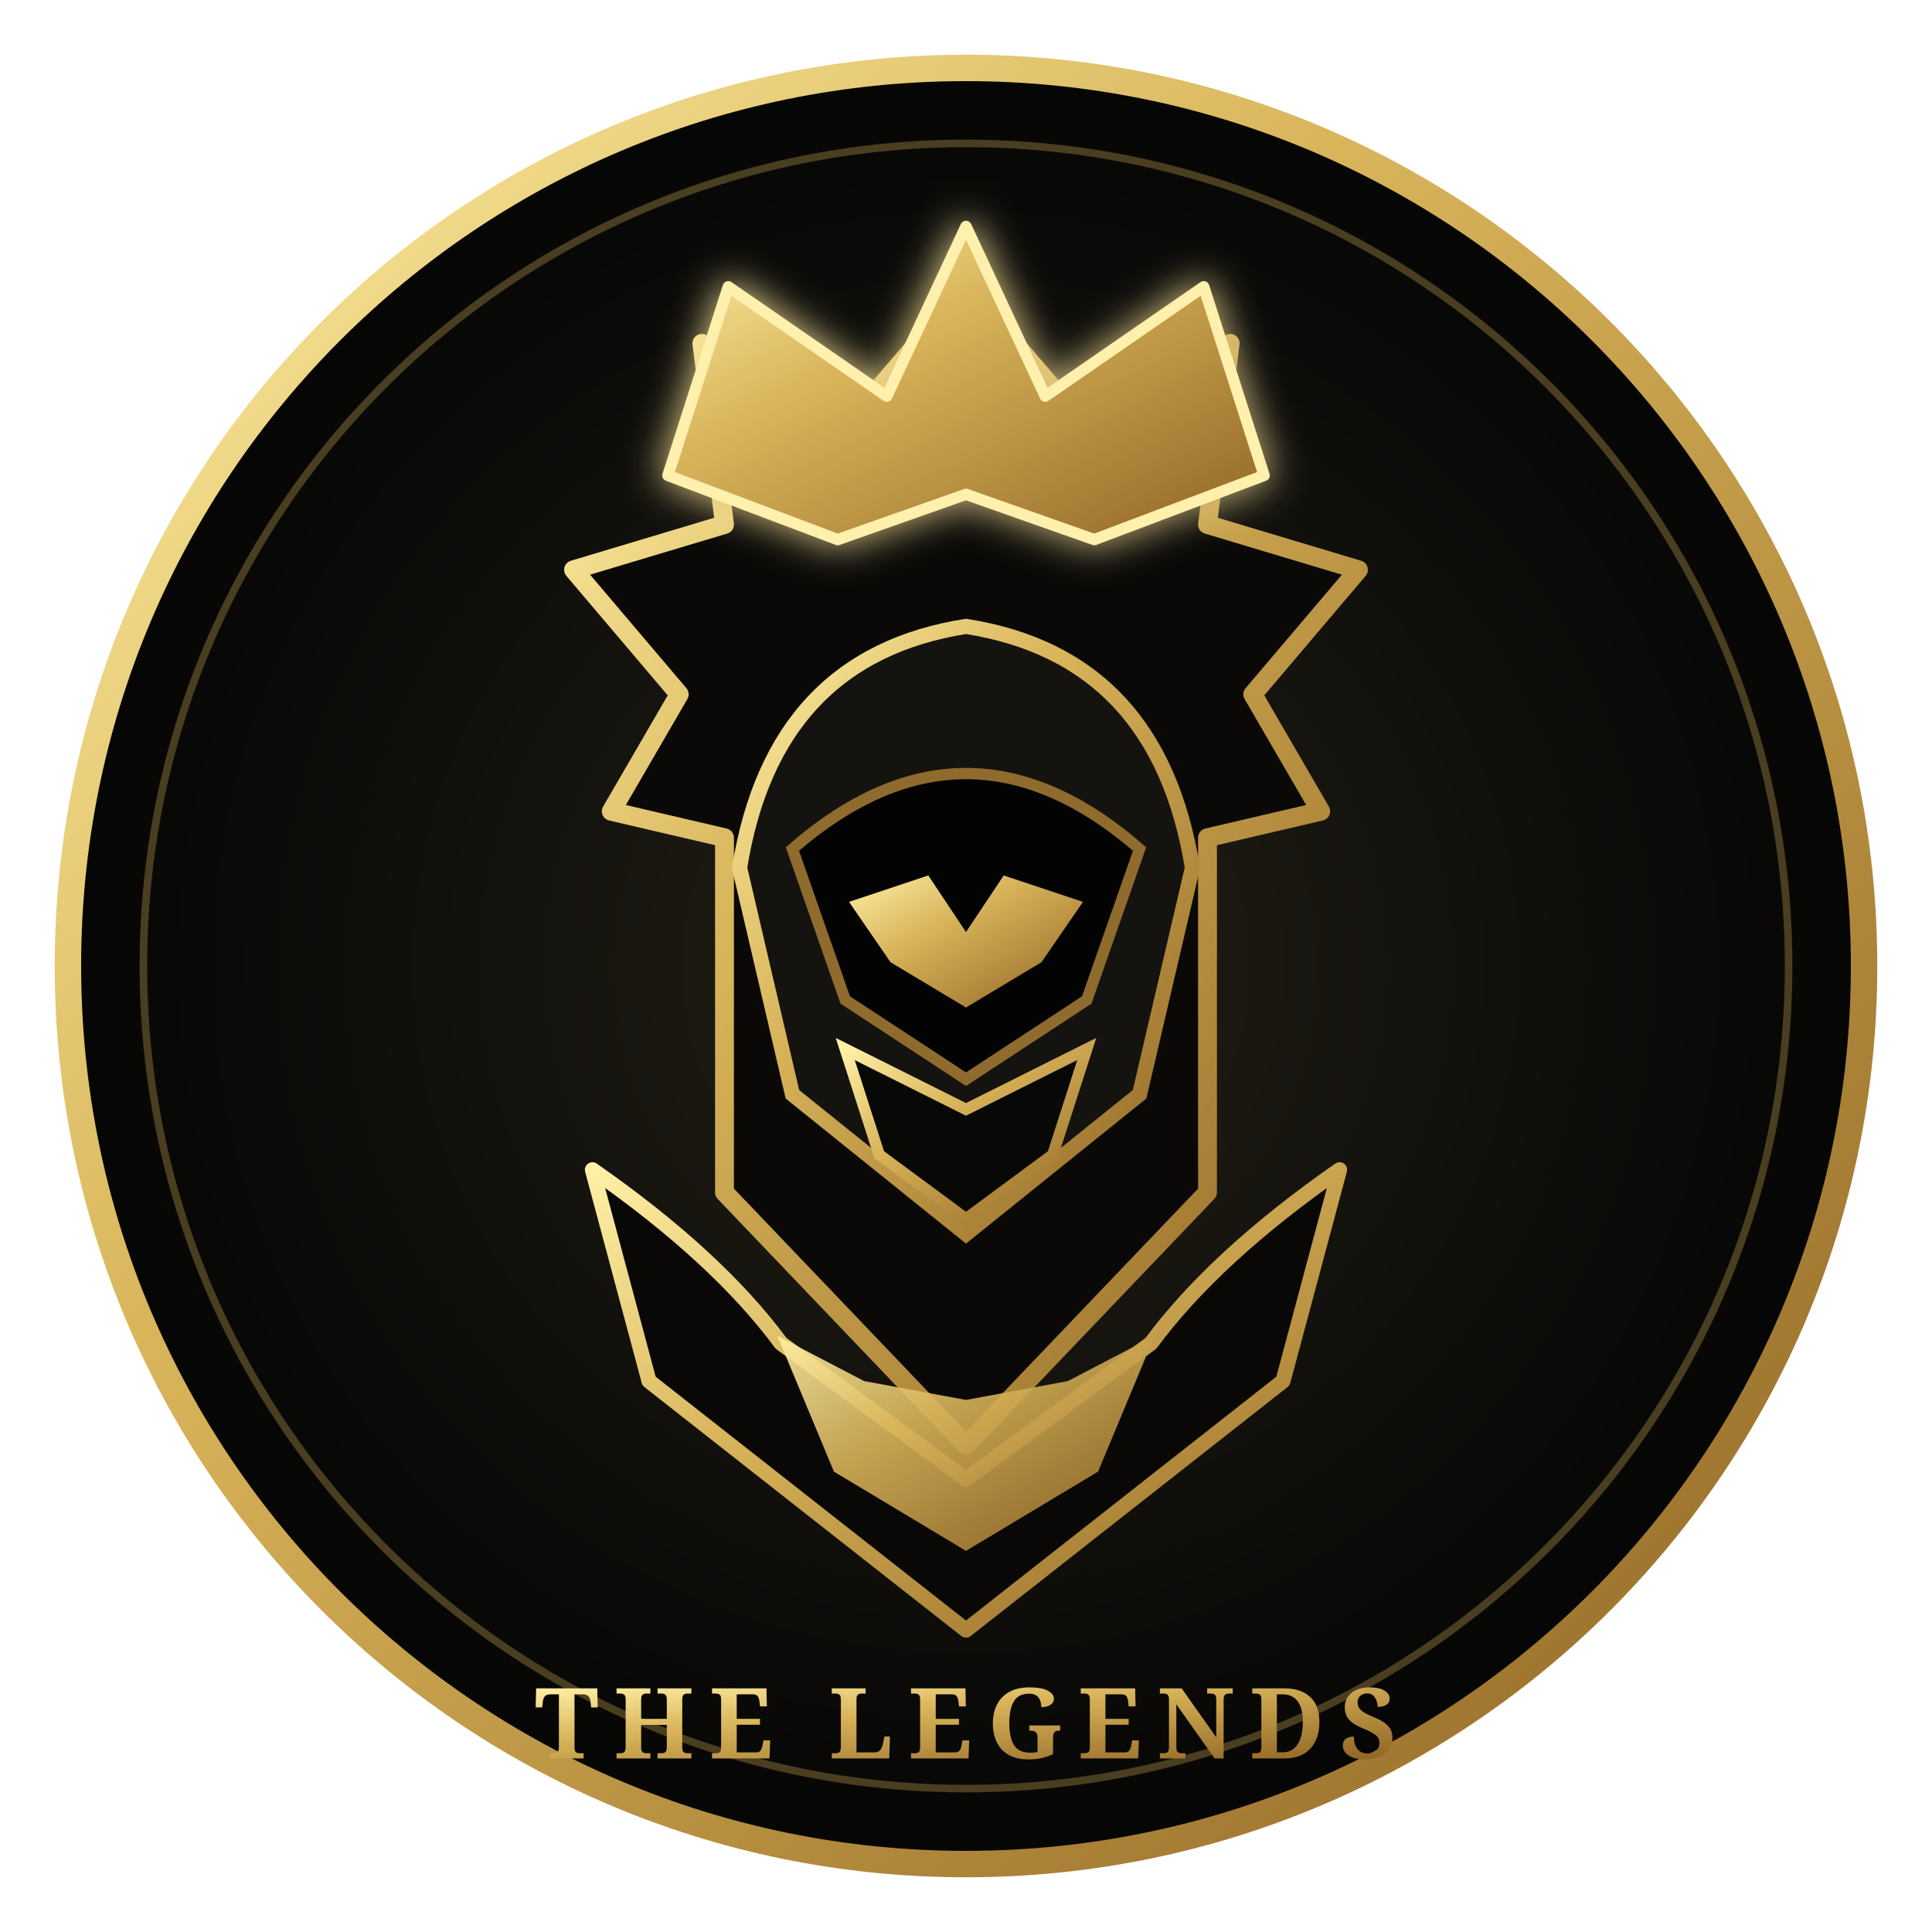
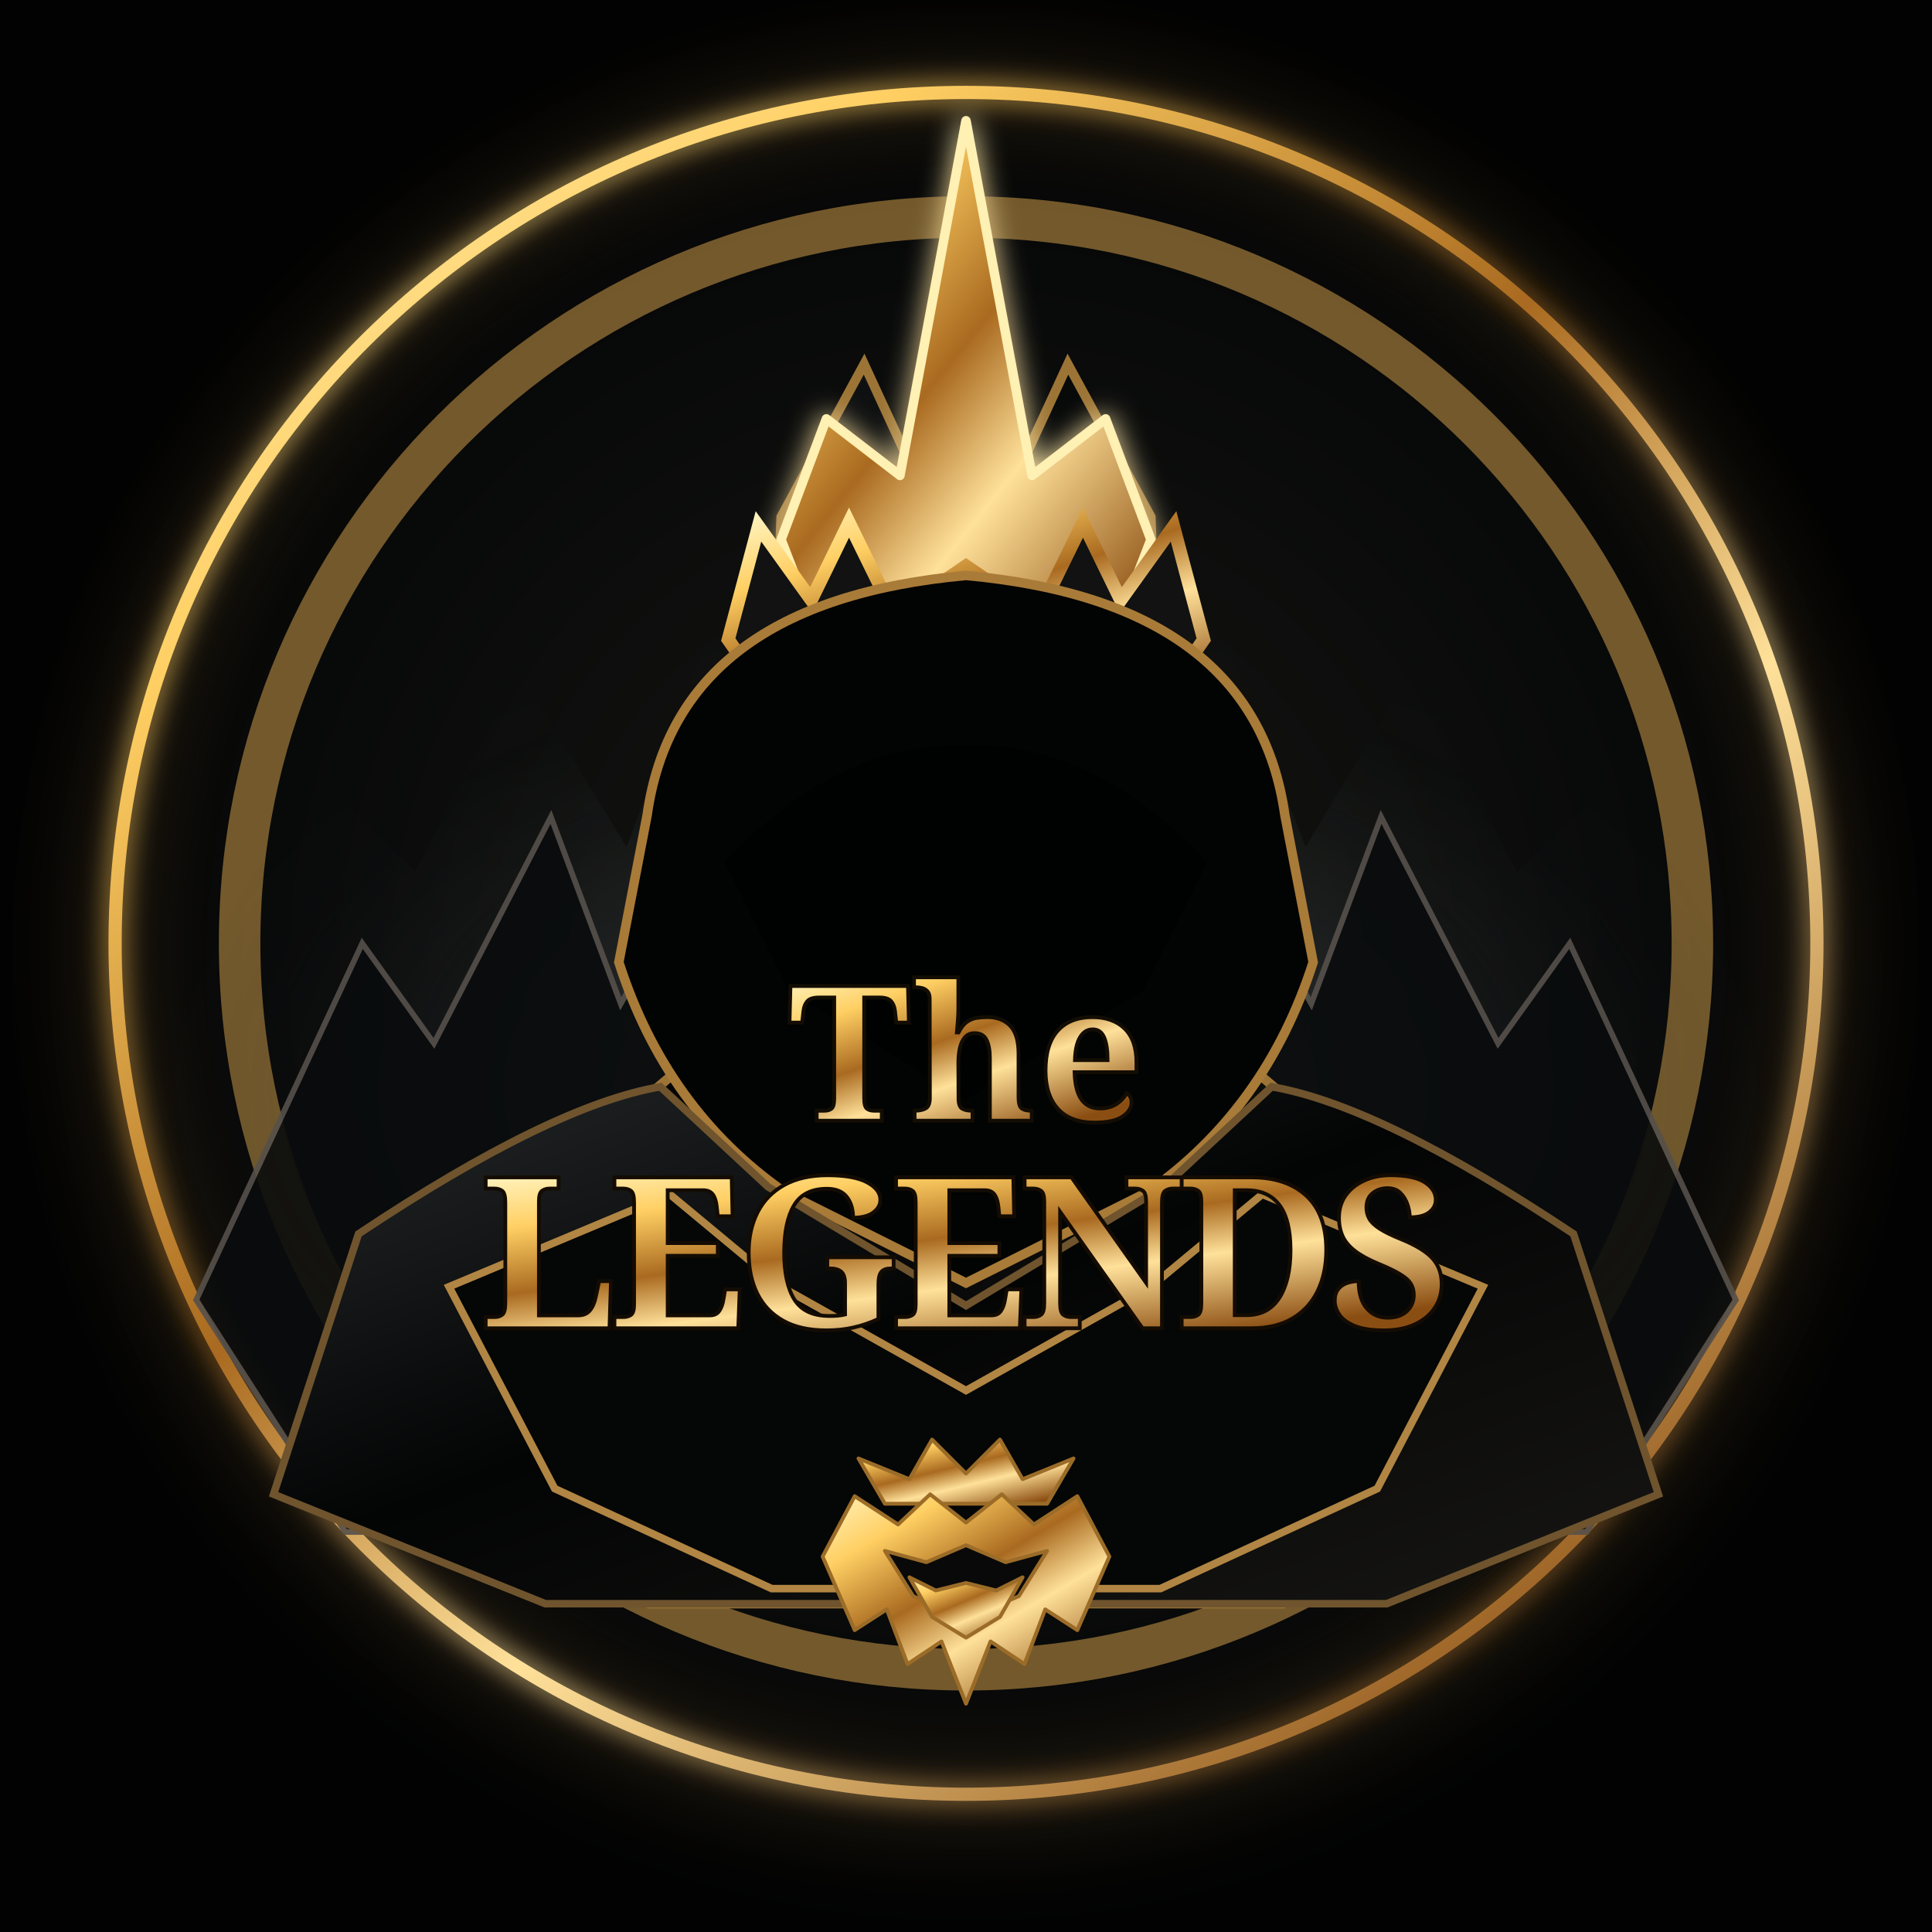
- <svg xmlns="http://www.w3.org/2000/svg" viewBox="0 0 512 512" role="img" aria-labelledby="title desc">
+ <svg xmlns="http://www.w3.org/2000/svg" viewBox="0 0 1024 1024" role="img" aria-labelledby="title desc">
  <defs>
-     <linearGradient id="gold" x1="0" y1="0" x2="1" y2="1">
-       <stop stop-color="#fff0a6" />
-       <stop offset=".38" stop-color="#d8b45a" />
-       <stop offset="1" stop-color="#8f6423" />
+     <radialGradient id="bg">
+       <stop stop-color="#171714" />
+       <stop offset=".72" stop-color="#080909" />
+       <stop offset="1" stop-color="#020202" />
+     </radialGradient>
+     <linearGradient id="gold" x1="0" y1="0" x2=".8" y2="1">
+       <stop stop-color="#fff4c0" />
+       <stop offset=".22" stop-color="#ffcf63" />
+       <stop offset=".48" stop-color="#a96a20" />
+       <stop offset=".68" stop-color="#ffe19a" />
+       <stop offset="1" stop-color="#8b4e12" />
    </linearGradient>
-     <radialGradient id="bg">
-       <stop stop-color="#242016" />
-       <stop offset="1" stop-color="#050505" />
+     <linearGradient id="cloak" x1="0" y1="0" x2="1" y2="1">
+       <stop stop-color="#25282a" />
+       <stop offset=".45" stop-color="#030404" />
+       <stop offset="1" stop-color="#171614" />
+     </linearGradient>
+     <radialGradient id="mist">
+       <stop stop-color="#aeb9c2" stop-opacity=".55" />
+       <stop offset="1" stop-color="#121619" stop-opacity="0" />
    </radialGradient>
-     <filter id="glow" x="-50%" y="-50%" width="200%" height="200%">
-       <feGaussianBlur stdDeviation="5" result="b" />
+     <filter id="glow" x="-40%" y="-40%" width="180%" height="180%">
+       <feGaussianBlur stdDeviation="7" result="b" />
      <feMerge>
        <feMergeNode in="b" />
        <feMergeNode in="SourceGraphic" />
      </feMerge>
    </filter>
+     <filter id="soft">
+       <feGaussianBlur stdDeviation="22" />
+     </filter>
  </defs>
-   <circle cx="256" cy="256" r="238" fill="url(#bg)" stroke="url(#gold)" stroke-width="7" />
-   <circle cx="256" cy="256" r="218" fill="none" stroke="#d8b45a" stroke-opacity=".32" stroke-width="2" />
-   <path d="M256 76 286 111 326 91 320 139 360 151 332 184 350 215 320 222 320 316 256 383 192 316 192 222 162 215 180 184 152 151 192 139 186 91 226 111Z" fill="#0a0907" stroke="url(#gold)" stroke-width="5" stroke-linejoin="round" />
-   <path d="M177 126 193 76 235 105 256 60 277 105 319 76 335 126 290 143 256 131 222 143Z" fill="url(#gold)" stroke="#fff0ad" stroke-width="3" stroke-linejoin="round" filter="url(#glow)" />
-   <path d="M196 230 Q205 174 256 166 Q307 174 316 230 L302 290 256 327 210 290Z" fill="#15130f" stroke="url(#gold)" stroke-width="4" />
-   <path d="M210 225 Q256 185 302 225 L288 265 256 286 224 265Z" fill="#030303" stroke="#8f6b2d" stroke-width="3" />
-   <path d="M225 239 246 232 256 247 266 232 287 239 276 255 256 267 236 255Z" fill="url(#gold)" />
-   <path d="M224 278 256 294 288 278 279 306 256 323 233 306Z" fill="#080807" stroke="url(#gold)" stroke-width="3" />
-   <path d="M157 310 Q190 333 207 356 L256 392 305 356 Q322 333 355 310 L340 366 256 432 172 366Z" fill="#090807" stroke="url(#gold)" stroke-width="4" stroke-linejoin="round" />
-   <path d="M206 354 229 366 256 371 283 366 306 354 291 390 256 411 221 390Z" fill="url(#gold)" opacity=".9" />
-   <text x="256" y="466" fill="url(#gold)" font-family="Georgia,serif" font-size="26" font-weight="bold" letter-spacing="4" text-anchor="middle">THE LEGENDS</text>
+   <rect width="1024" height="1024" fill="url(#bg)" />
+   <circle cx="512" cy="500" r="451" fill="none" stroke="#d99b3d" stroke-width="16" opacity=".28" filter="url(#soft)" />
+   <circle cx="512" cy="500" r="451" fill="none" stroke="url(#gold)" stroke-width="7" filter="url(#glow)" />
+   <circle cx="512" cy="500" r="385" fill="none" stroke="#d6a34c" stroke-width="22" opacity=".52" />
+   <path d="M72 574 164 408 220 462 275 355 332 449 380 325 423 423 470 344 512 435 558 344 604 423 644 325 692 449 748 355 804 462 860 408 952 574 880 770 790 829 234 829 144 770Z" fill="url(#mist)" opacity=".7" />
+   <path d="M104 689 192 500 230 553 292 433 329 532 381 441 412 540 512 590 612 540 643 441 695 532 732 433 794 553 832 500 920 689 841 812 183 812Z" fill="#090b0c" stroke="#55504a" stroke-width="3" opacity=".9" />
+   <path d="M214 780 278 636 356 570 408 444 414 274 458 193 482 245 512 64 542 245 566 193 610 274 616 444 668 570 746 636 810 780 680 850 344 850Z" fill="url(#cloak)" stroke="#9c7436" stroke-width="5" />
+   <path d="M414 286 438 222 477 252 512 64 547 252 586 222 610 286 578 369 512 329 446 369Z" fill="url(#gold)" stroke="#fff0b3" stroke-width="5" stroke-linejoin="round" filter="url(#glow)" />
+   <path d="M386 339 402 279 430 318 450 277 474 326 512 300 550 326 574 277 594 318 622 279 638 339 608 382 416 382Z" fill="#111211" stroke="url(#gold)" stroke-width="7" />
+   <path d="M343 432 Q359 319 512 305 Q665 319 681 432 L696 510 Q671 588 608 632 L512 680 416 632 Q353 588 328 510Z" fill="#020303" stroke="#a97b38" stroke-width="5" />
+   <path d="M384 457 Q444 393 512 395 Q580 393 640 457 L606 525 512 583 418 525Z" fill="#000101" />
+   <path d="M190 654 Q292 586 350 576 L407 629 512 692 617 629 674 576 Q732 586 834 654 L879 792 735 850 289 850 145 792Z" fill="url(#cloak)" stroke="#6f542e" stroke-width="4" />
+   <path d="M238 682 355 633 414 682 512 737 610 682 669 633 786 682 730 789 615 842 409 842 294 789Z" fill="#050606" stroke="#b18543" stroke-width="4" />
+   <text x="512" y="594" text-anchor="middle" font-family="Georgia,serif" font-size="100" font-weight="bold" fill="url(#gold)" stroke="#130d04" stroke-width="2">The</text>
+   <path d="M245 574H390 M634 574H779" stroke="url(#gold)" stroke-width="8" />
+   <text x="512" y="704" text-anchor="middle" font-family="Georgia,serif" font-size="112" font-weight="bold" letter-spacing="-5" fill="url(#gold)" stroke="#140c03" stroke-width="2">LEGENDS</text>
+   <path d="M252 731H421 M603 731H772" stroke="url(#gold)" stroke-width="6" />
+   <g transform="translate(512 815)" fill="url(#gold)" stroke="#9b6c28" stroke-width="2" stroke-linejoin="round">
+     <path d="M-43 -18 -57 -42 -30 -31 -18 -52 0 -34 18 -52 30 -31 57 -42 43 -18Z" />
+     <path d="M-76 10 -59 -22 -36 -7 -19 -23 0 -8 19 -23 36 -7 59 -22 76 10 59 49 42 38 31 67 13 55 0 88 -13 55 -31 67 -42 38 -59 49Z" />
+     <path d="M-43 7 -21 13 0 4 21 13 43 7 28 31 0 43 -28 31Z" fill="#090909" />
+     <path d="M-30 21 -16 28 0 24 16 28 30 21 18 42 0 53 -18 42Z" />
+   </g>
</svg>
